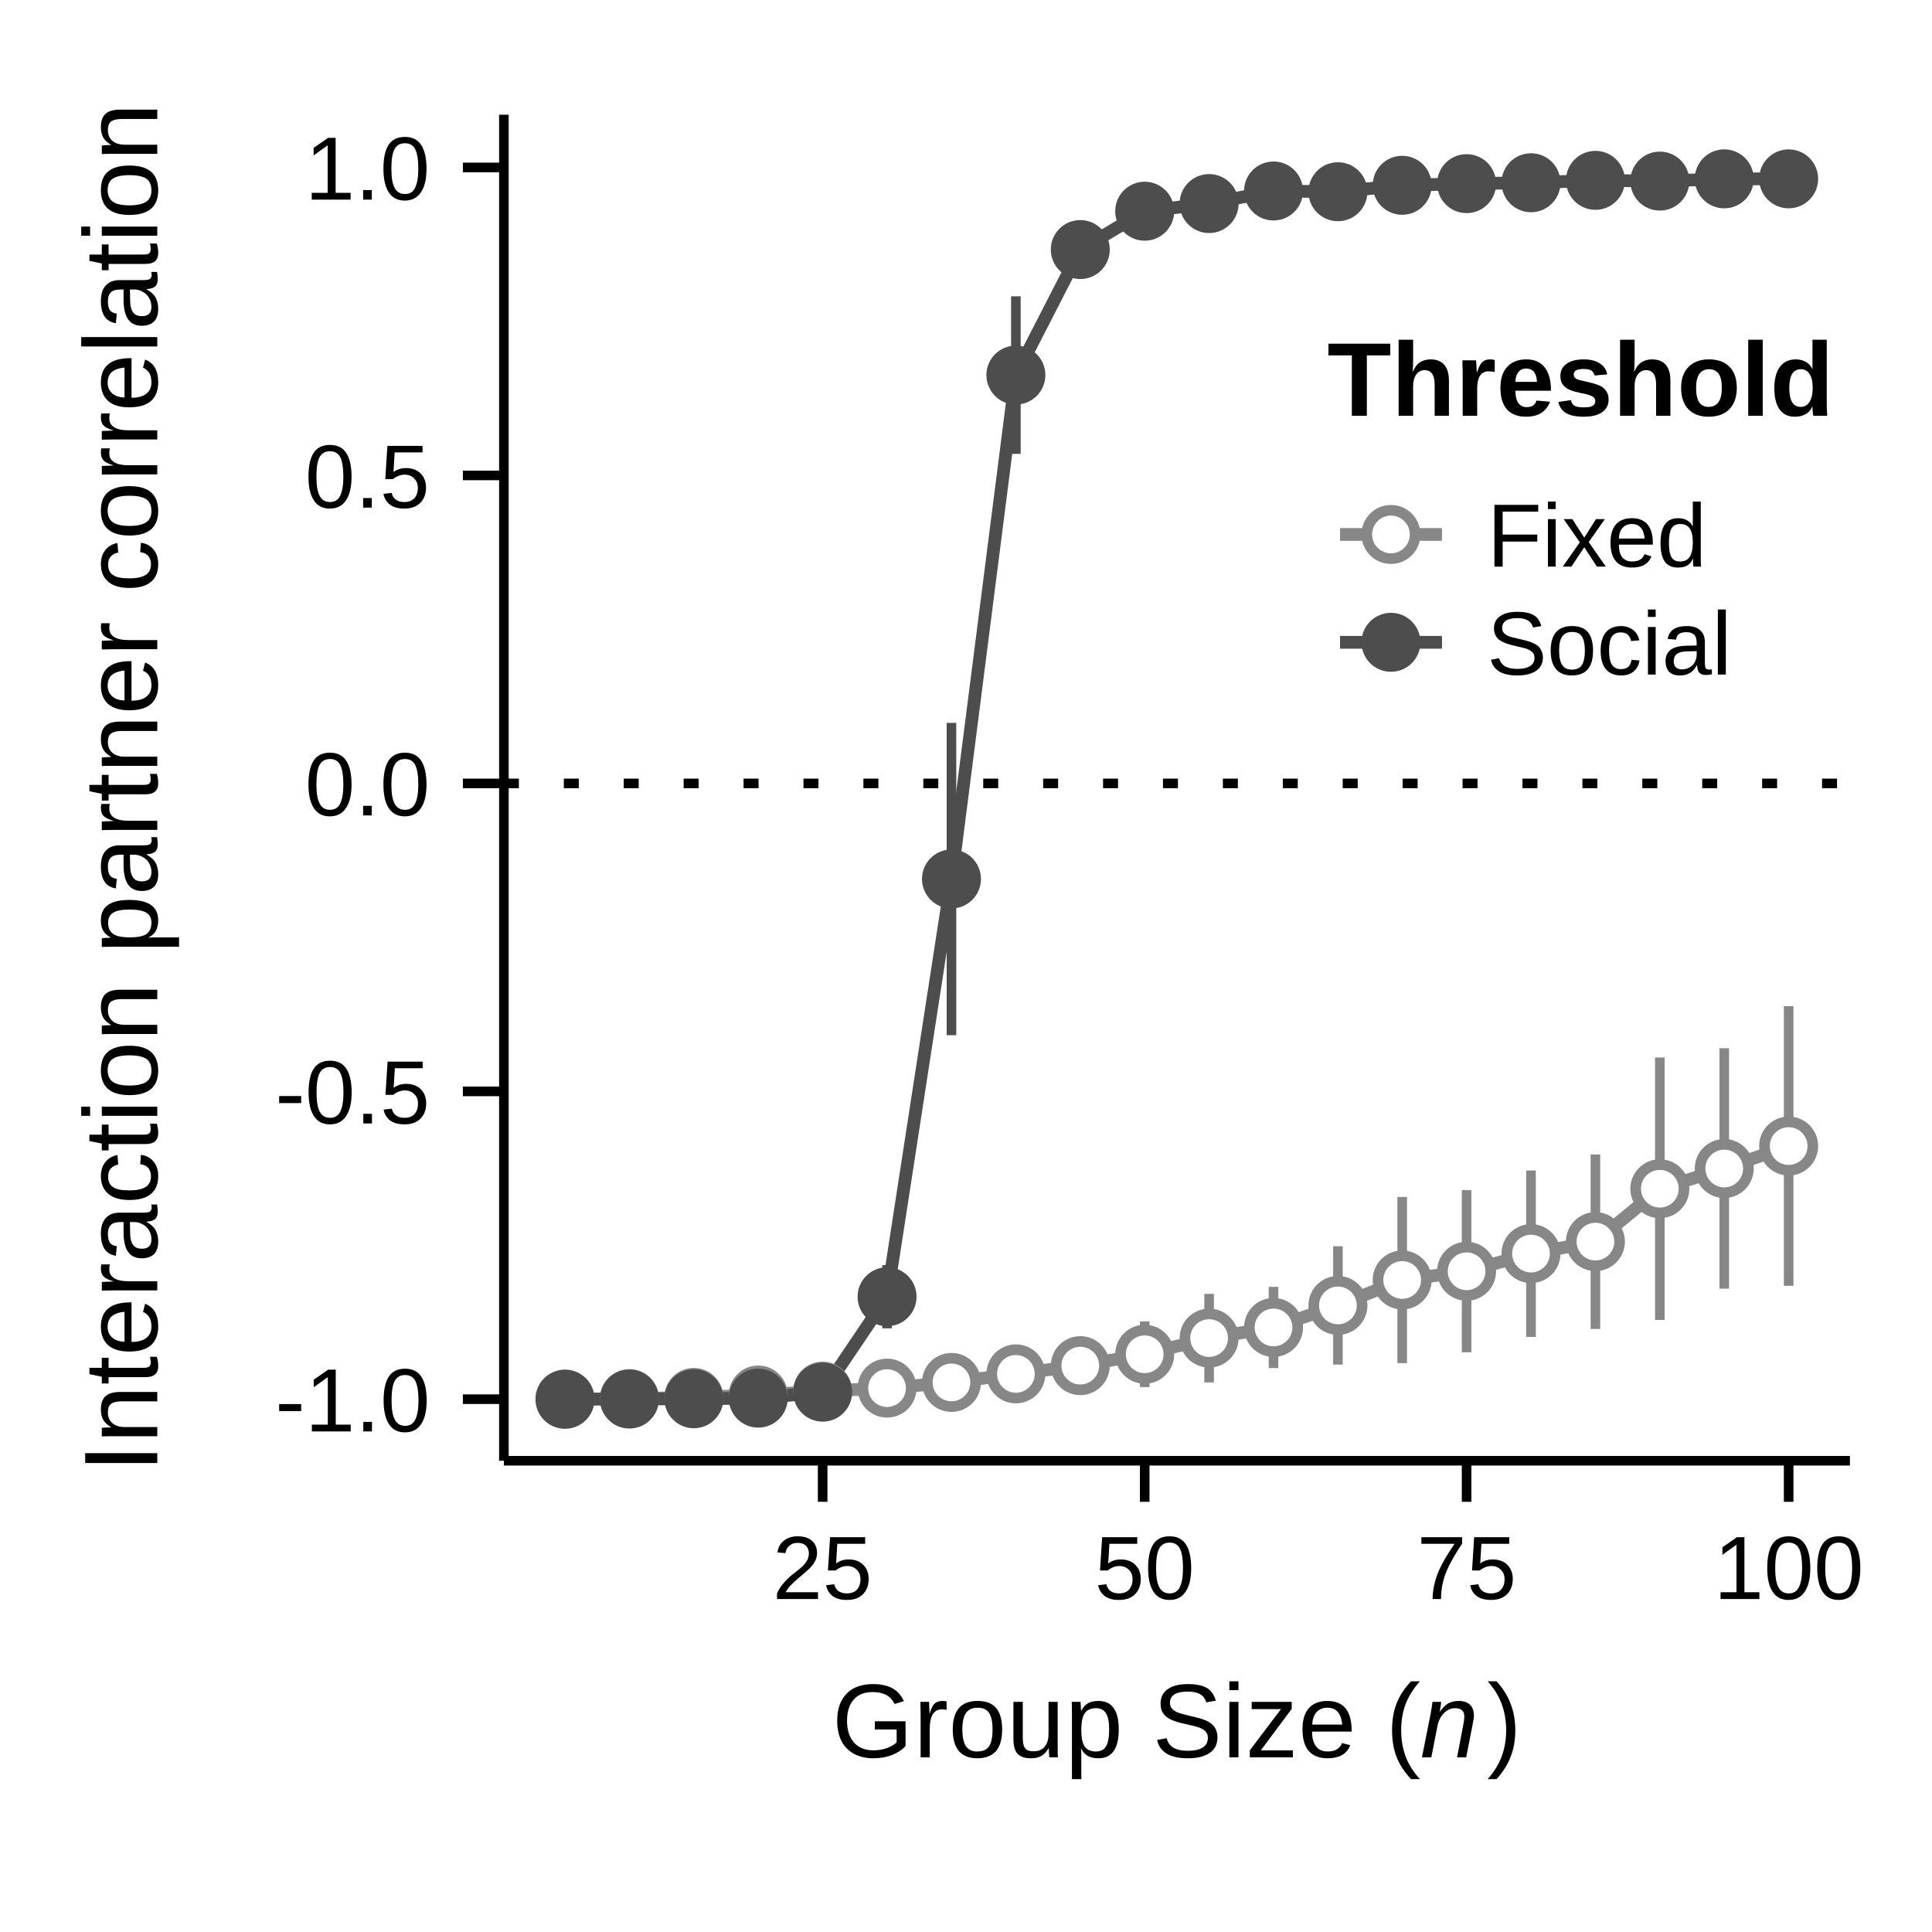
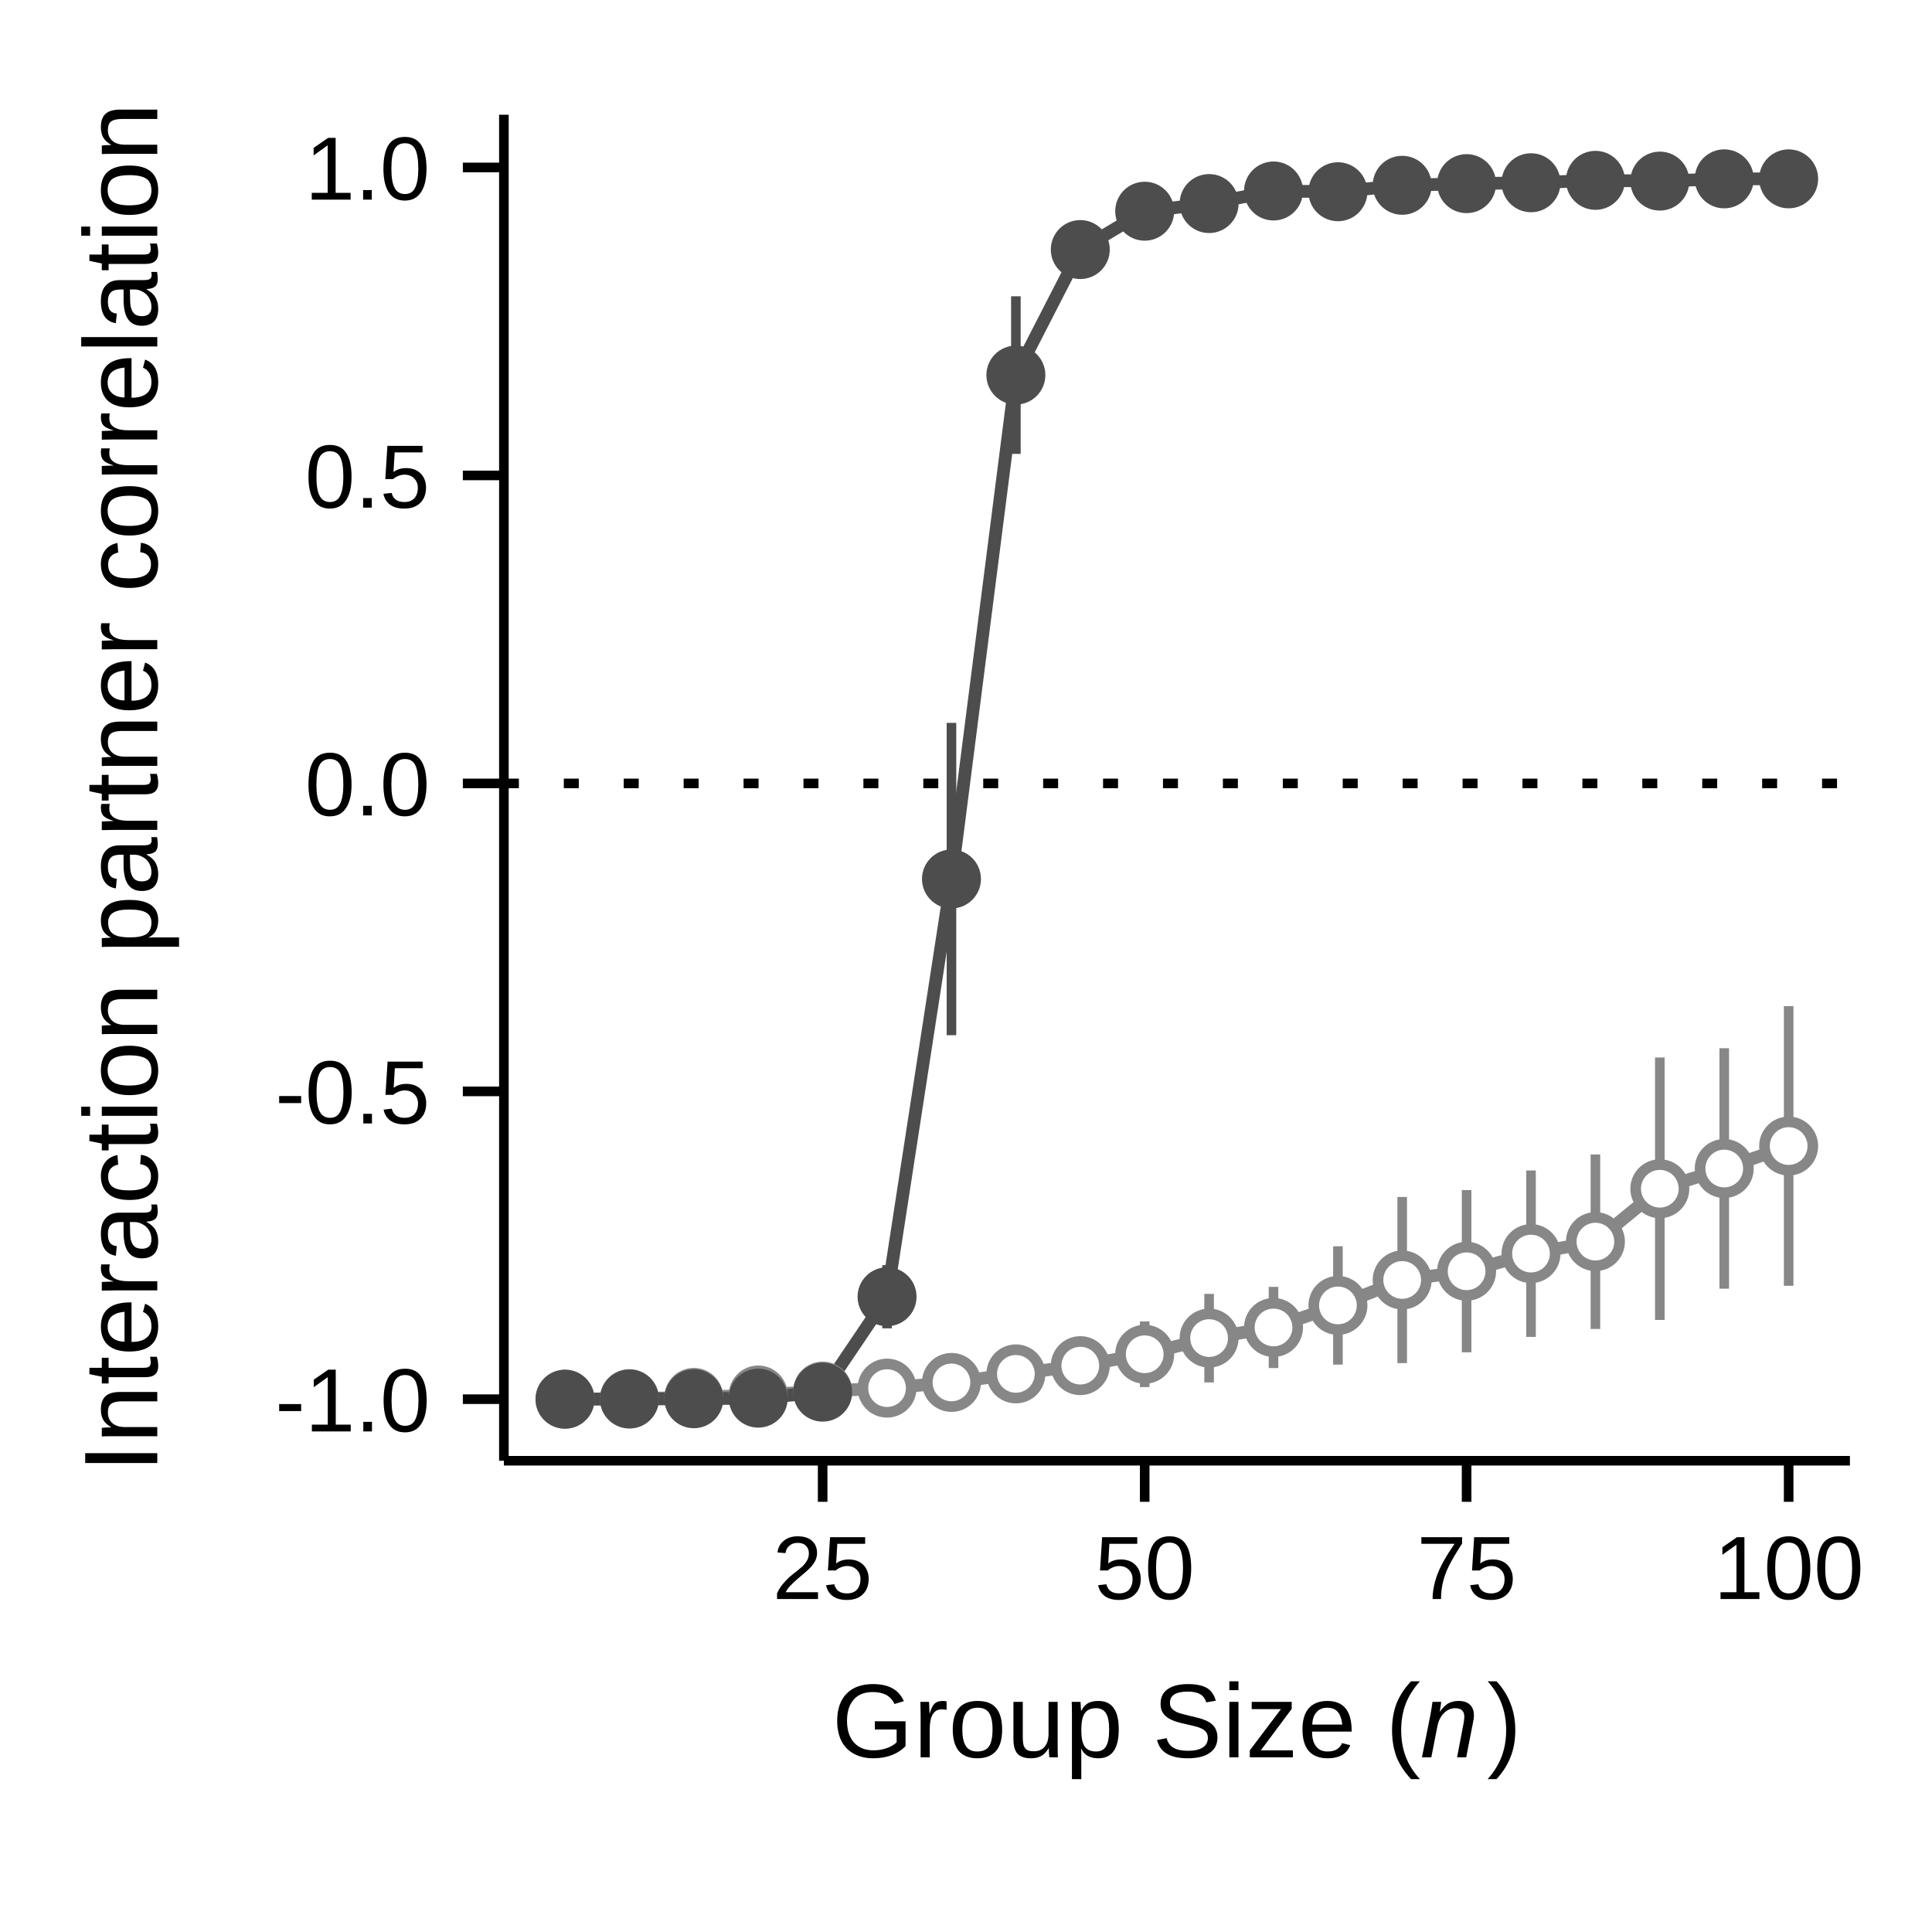
<svg xmlns="http://www.w3.org/2000/svg" viewBox="0 0 128.98 128.98">
  <defs>
    <style type="text/css">
    line, polyline, path, rect, circle {
      fill: none;
      stroke: #000000;
      stroke-linecap: round;
      stroke-linejoin: round;
      stroke-miterlimit: 10.00;
    }
  </style>
  </defs>
  <rect width="100%" height="100%" style="stroke: none; fill: #FFFFFF;" />
  <defs>
    <clipPath id="cpMHwxMjguOTc2fDEyNi43OTl8Mi4xNzcyNQ==">
      <rect x="0.00" y="2.18" width="128.98" height="124.62" />
    </clipPath>
  </defs>
  <rect x="0.00" y="2.18" width="128.98" height="124.62" style="stroke-width: 1.07; stroke: #FFFFFF; fill: #FFFFFF;" clip-path="url(#cpMHwxMjguOTc2fDEyNi43OTl8Mi4xNzcyNQ==)" />
  <defs>
    <clipPath id="cpMHwxMjguOTc2fDEyOC45NzZ8MA==">
      <rect x="0.00" y="0.00" width="128.98" height="128.98" />
    </clipPath>
  </defs>
  <defs>
    <clipPath id="cpMzMuNjM1NXwxMjMuNDk3fDk3LjUxODF8Ny42NTY3">
      <rect x="33.64" y="7.66" width="89.86" height="89.86" />
    </clipPath>
  </defs>
  <rect x="33.64" y="7.66" width="89.86" height="89.86" style="stroke-width: 1.07; stroke: none; fill: #FFFFFF;" clip-path="url(#cpMzMuNjM1NXwxMjMuNDk3fDk3LjUxODF8Ny42NTY3)" />
  <line x1="33.64" y1="52.30" x2="123.50" y2="52.30" style="stroke-width: 0.64; stroke-dasharray: 1.00,3.00; stroke-linecap: butt;" clip-path="url(#cpMzMuNjM1NXwxMjMuNDk3fDk3LjUxODF8Ny42NTY3)" />
  <polyline points="37.72,93.40 37.72,93.40 " style="stroke-width: 0.64; stroke: #878787; stroke-linecap: butt;" clip-path="url(#cpMzMuNjM1NXwxMjMuNDk3fDk3LjUxODF8Ny42NTY3)" />
  <polyline points="37.72,93.40 37.72,93.41 " style="stroke-width: 0.64; stroke: #878787; stroke-linecap: butt;" clip-path="url(#cpMzMuNjM1NXwxMjMuNDk3fDk3LjUxODF8Ny42NTY3)" />
  <polyline points="37.72,93.41 37.72,93.41 " style="stroke-width: 0.64; stroke: #878787; stroke-linecap: butt;" clip-path="url(#cpMzMuNjM1NXwxMjMuNDk3fDk3LjUxODF8Ny42NTY3)" />
  <polyline points="42.02,93.31 42.02,93.31 " style="stroke-width: 0.64; stroke: #878787; stroke-linecap: butt;" clip-path="url(#cpMzMuNjM1NXwxMjMuNDk3fDk3LjUxODF8Ny42NTY3)" />
  <polyline points="42.02,93.31 42.02,93.43 " style="stroke-width: 0.64; stroke: #878787; stroke-linecap: butt;" clip-path="url(#cpMzMuNjM1NXwxMjMuNDk3fDk3LjUxODF8Ny42NTY3)" />
  <polyline points="42.02,93.43 42.02,93.43 " style="stroke-width: 0.64; stroke: #878787; stroke-linecap: butt;" clip-path="url(#cpMzMuNjM1NXwxMjMuNDk3fDk3LjUxODF8Ny42NTY3)" />
  <polyline points="46.32,93.17 46.32,93.17 " style="stroke-width: 0.64; stroke: #878787; stroke-linecap: butt;" clip-path="url(#cpMzMuNjM1NXwxMjMuNDk3fDk3LjUxODF8Ny42NTY3)" />
  <polyline points="46.32,93.17 46.32,93.41 " style="stroke-width: 0.64; stroke: #878787; stroke-linecap: butt;" clip-path="url(#cpMzMuNjM1NXwxMjMuNDk3fDk3LjUxODF8Ny42NTY3)" />
  <polyline points="46.32,93.41 46.32,93.41 " style="stroke-width: 0.64; stroke: #878787; stroke-linecap: butt;" clip-path="url(#cpMzMuNjM1NXwxMjMuNDk3fDk3LjUxODF8Ny42NTY3)" />
  <polyline points="50.62,92.92 50.62,92.92 " style="stroke-width: 0.64; stroke: #878787; stroke-linecap: butt;" clip-path="url(#cpMzMuNjM1NXwxMjMuNDk3fDk3LjUxODF8Ny42NTY3)" />
  <polyline points="50.62,92.92 50.62,93.34 " style="stroke-width: 0.64; stroke: #878787; stroke-linecap: butt;" clip-path="url(#cpMzMuNjM1NXwxMjMuNDk3fDk3LjUxODF8Ny42NTY3)" />
  <polyline points="50.62,93.34 50.62,93.34 " style="stroke-width: 0.64; stroke: #878787; stroke-linecap: butt;" clip-path="url(#cpMzMuNjM1NXwxMjMuNDk3fDk3LjUxODF8Ny42NTY3)" />
  <polyline points="54.92,92.46 54.92,92.46 " style="stroke-width: 0.64; stroke: #878787; stroke-linecap: butt;" clip-path="url(#cpMzMuNjM1NXwxMjMuNDk3fDk3LjUxODF8Ny42NTY3)" />
  <polyline points="54.92,92.46 54.92,93.27 " style="stroke-width: 0.64; stroke: #878787; stroke-linecap: butt;" clip-path="url(#cpMzMuNjM1NXwxMjMuNDk3fDk3LjUxODF8Ny42NTY3)" />
  <polyline points="54.92,93.27 54.92,93.27 " style="stroke-width: 0.64; stroke: #878787; stroke-linecap: butt;" clip-path="url(#cpMzMuNjM1NXwxMjMuNDk3fDk3LjUxODF8Ny42NTY3)" />
  <polyline points="59.22,92.12 59.22,92.12 " style="stroke-width: 0.64; stroke: #878787; stroke-linecap: butt;" clip-path="url(#cpMzMuNjM1NXwxMjMuNDk3fDk3LjUxODF8Ny42NTY3)" />
  <polyline points="59.22,92.12 59.22,93.21 " style="stroke-width: 0.64; stroke: #878787; stroke-linecap: butt;" clip-path="url(#cpMzMuNjM1NXwxMjMuNDk3fDk3LjUxODF8Ny42NTY3)" />
  <polyline points="59.22,93.21 59.22,93.21 " style="stroke-width: 0.64; stroke: #878787; stroke-linecap: butt;" clip-path="url(#cpMzMuNjM1NXwxMjMuNDk3fDk3LjUxODF8Ny42NTY3)" />
  <polyline points="63.52,91.52 63.52,91.52 " style="stroke-width: 0.64; stroke: #878787; stroke-linecap: butt;" clip-path="url(#cpMzMuNjM1NXwxMjMuNDk3fDk3LjUxODF8Ny42NTY3)" />
  <polyline points="63.52,91.52 63.52,93.06 " style="stroke-width: 0.64; stroke: #878787; stroke-linecap: butt;" clip-path="url(#cpMzMuNjM1NXwxMjMuNDk3fDk3LjUxODF8Ny42NTY3)" />
  <polyline points="63.52,93.06 63.52,93.06 " style="stroke-width: 0.64; stroke: #878787; stroke-linecap: butt;" clip-path="url(#cpMzMuNjM1NXwxMjMuNDk3fDk3LjUxODF8Ny42NTY3)" />
  <polyline points="67.82,90.51 67.82,90.51 " style="stroke-width: 0.64; stroke: #878787; stroke-linecap: butt;" clip-path="url(#cpMzMuNjM1NXwxMjMuNDk3fDk3LjUxODF8Ny42NTY3)" />
  <polyline points="67.82,90.51 67.82,92.92 " style="stroke-width: 0.64; stroke: #878787; stroke-linecap: butt;" clip-path="url(#cpMzMuNjM1NXwxMjMuNDk3fDk3LjUxODF8Ny42NTY3)" />
  <polyline points="67.82,92.92 67.82,92.92 " style="stroke-width: 0.64; stroke: #878787; stroke-linecap: butt;" clip-path="url(#cpMzMuNjM1NXwxMjMuNDk3fDk3LjUxODF8Ny42NTY3)" />
  <polyline points="72.12,89.83 72.12,89.83 " style="stroke-width: 0.64; stroke: #878787; stroke-linecap: butt;" clip-path="url(#cpMzMuNjM1NXwxMjMuNDk3fDk3LjUxODF8Ny42NTY3)" />
  <polyline points="72.12,89.83 72.12,92.52 " style="stroke-width: 0.64; stroke: #878787; stroke-linecap: butt;" clip-path="url(#cpMzMuNjM1NXwxMjMuNDk3fDk3LjUxODF8Ny42NTY3)" />
  <polyline points="72.12,92.52 72.12,92.52 " style="stroke-width: 0.64; stroke: #878787; stroke-linecap: butt;" clip-path="url(#cpMzMuNjM1NXwxMjMuNDk3fDk3LjUxODF8Ny42NTY3)" />
  <polyline points="76.42,88.22 76.42,88.22 " style="stroke-width: 0.64; stroke: #878787; stroke-linecap: butt;" clip-path="url(#cpMzMuNjM1NXwxMjMuNDk3fDk3LjUxODF8Ny42NTY3)" />
  <polyline points="76.42,88.22 76.42,92.60 " style="stroke-width: 0.64; stroke: #878787; stroke-linecap: butt;" clip-path="url(#cpMzMuNjM1NXwxMjMuNDk3fDk3LjUxODF8Ny42NTY3)" />
  <polyline points="76.42,92.60 76.42,92.60 " style="stroke-width: 0.64; stroke: #878787; stroke-linecap: butt;" clip-path="url(#cpMzMuNjM1NXwxMjMuNDk3fDk3LjUxODF8Ny42NTY3)" />
  <polyline points="80.72,86.38 80.72,86.38 " style="stroke-width: 0.64; stroke: #878787; stroke-linecap: butt;" clip-path="url(#cpMzMuNjM1NXwxMjMuNDk3fDk3LjUxODF8Ny42NTY3)" />
  <polyline points="80.72,86.38 80.72,92.29 " style="stroke-width: 0.64; stroke: #878787; stroke-linecap: butt;" clip-path="url(#cpMzMuNjM1NXwxMjMuNDk3fDk3LjUxODF8Ny42NTY3)" />
  <polyline points="80.72,92.29 80.72,92.29 " style="stroke-width: 0.64; stroke: #878787; stroke-linecap: butt;" clip-path="url(#cpMzMuNjM1NXwxMjMuNDk3fDk3LjUxODF8Ny42NTY3)" />
  <polyline points="85.02,85.91 85.02,85.91 " style="stroke-width: 0.64; stroke: #878787; stroke-linecap: butt;" clip-path="url(#cpMzMuNjM1NXwxMjMuNDk3fDk3LjUxODF8Ny42NTY3)" />
  <polyline points="85.02,85.91 85.02,91.33 " style="stroke-width: 0.64; stroke: #878787; stroke-linecap: butt;" clip-path="url(#cpMzMuNjM1NXwxMjMuNDk3fDk3LjUxODF8Ny42NTY3)" />
  <polyline points="85.02,91.33 85.02,91.33 " style="stroke-width: 0.64; stroke: #878787; stroke-linecap: butt;" clip-path="url(#cpMzMuNjM1NXwxMjMuNDk3fDk3LjUxODF8Ny42NTY3)" />
  <polyline points="89.32,83.20 89.32,83.20 " style="stroke-width: 0.64; stroke: #878787; stroke-linecap: butt;" clip-path="url(#cpMzMuNjM1NXwxMjMuNDk3fDk3LjUxODF8Ny42NTY3)" />
  <polyline points="89.32,83.20 89.32,91.10 " style="stroke-width: 0.64; stroke: #878787; stroke-linecap: butt;" clip-path="url(#cpMzMuNjM1NXwxMjMuNDk3fDk3LjUxODF8Ny42NTY3)" />
  <polyline points="89.32,91.10 89.32,91.10 " style="stroke-width: 0.64; stroke: #878787; stroke-linecap: butt;" clip-path="url(#cpMzMuNjM1NXwxMjMuNDk3fDk3LjUxODF8Ny42NTY3)" />
  <polyline points="93.61,79.91 93.61,79.91 " style="stroke-width: 0.64; stroke: #878787; stroke-linecap: butt;" clip-path="url(#cpMzMuNjM1NXwxMjMuNDk3fDk3LjUxODF8Ny42NTY3)" />
  <polyline points="93.61,79.91 93.61,91.00 " style="stroke-width: 0.64; stroke: #878787; stroke-linecap: butt;" clip-path="url(#cpMzMuNjM1NXwxMjMuNDk3fDk3LjUxODF8Ny42NTY3)" />
  <polyline points="93.61,91.00 93.61,91.00 " style="stroke-width: 0.64; stroke: #878787; stroke-linecap: butt;" clip-path="url(#cpMzMuNjM1NXwxMjMuNDk3fDk3LjUxODF8Ny42NTY3)" />
  <polyline points="97.91,79.45 97.91,79.45 " style="stroke-width: 0.64; stroke: #878787; stroke-linecap: butt;" clip-path="url(#cpMzMuNjM1NXwxMjMuNDk3fDk3LjUxODF8Ny42NTY3)" />
  <polyline points="97.91,79.45 97.91,90.28 " style="stroke-width: 0.64; stroke: #878787; stroke-linecap: butt;" clip-path="url(#cpMzMuNjM1NXwxMjMuNDk3fDk3LjUxODF8Ny42NTY3)" />
  <polyline points="97.91,90.28 97.91,90.28 " style="stroke-width: 0.64; stroke: #878787; stroke-linecap: butt;" clip-path="url(#cpMzMuNjM1NXwxMjMuNDk3fDk3LjUxODF8Ny42NTY3)" />
  <polyline points="102.21,78.14 102.21,78.14 " style="stroke-width: 0.64; stroke: #878787; stroke-linecap: butt;" clip-path="url(#cpMzMuNjM1NXwxMjMuNDk3fDk3LjUxODF8Ny42NTY3)" />
  <polyline points="102.21,78.14 102.21,89.25 " style="stroke-width: 0.64; stroke: #878787; stroke-linecap: butt;" clip-path="url(#cpMzMuNjM1NXwxMjMuNDk3fDk3LjUxODF8Ny42NTY3)" />
  <polyline points="102.21,89.25 102.21,89.25 " style="stroke-width: 0.64; stroke: #878787; stroke-linecap: butt;" clip-path="url(#cpMzMuNjM1NXwxMjMuNDk3fDk3LjUxODF8Ny42NTY3)" />
  <polyline points="106.51,77.07 106.51,77.07 " style="stroke-width: 0.64; stroke: #878787; stroke-linecap: butt;" clip-path="url(#cpMzMuNjM1NXwxMjMuNDk3fDk3LjUxODF8Ny42NTY3)" />
  <polyline points="106.51,77.07 106.51,88.72 " style="stroke-width: 0.64; stroke: #878787; stroke-linecap: butt;" clip-path="url(#cpMzMuNjM1NXwxMjMuNDk3fDk3LjUxODF8Ny42NTY3)" />
  <polyline points="106.51,88.72 106.51,88.72 " style="stroke-width: 0.64; stroke: #878787; stroke-linecap: butt;" clip-path="url(#cpMzMuNjM1NXwxMjMuNDk3fDk3LjUxODF8Ny42NTY3)" />
  <polyline points="110.81,70.60 110.81,70.60 " style="stroke-width: 0.64; stroke: #878787; stroke-linecap: butt;" clip-path="url(#cpMzMuNjM1NXwxMjMuNDk3fDk3LjUxODF8Ny42NTY3)" />
  <polyline points="110.81,70.60 110.81,88.12 " style="stroke-width: 0.64; stroke: #878787; stroke-linecap: butt;" clip-path="url(#cpMzMuNjM1NXwxMjMuNDk3fDk3LjUxODF8Ny42NTY3)" />
  <polyline points="110.81,88.12 110.81,88.12 " style="stroke-width: 0.64; stroke: #878787; stroke-linecap: butt;" clip-path="url(#cpMzMuNjM1NXwxMjMuNDk3fDk3LjUxODF8Ny42NTY3)" />
  <polyline points="115.11,69.98 115.11,69.98 " style="stroke-width: 0.64; stroke: #878787; stroke-linecap: butt;" clip-path="url(#cpMzMuNjM1NXwxMjMuNDk3fDk3LjUxODF8Ny42NTY3)" />
  <polyline points="115.11,69.98 115.11,86.03 " style="stroke-width: 0.64; stroke: #878787; stroke-linecap: butt;" clip-path="url(#cpMzMuNjM1NXwxMjMuNDk3fDk3LjUxODF8Ny42NTY3)" />
  <polyline points="115.11,86.03 115.11,86.03 " style="stroke-width: 0.64; stroke: #878787; stroke-linecap: butt;" clip-path="url(#cpMzMuNjM1NXwxMjMuNDk3fDk3LjUxODF8Ny42NTY3)" />
  <polyline points="119.41,67.17 119.41,67.17 " style="stroke-width: 0.64; stroke: #878787; stroke-linecap: butt;" clip-path="url(#cpMzMuNjM1NXwxMjMuNDk3fDk3LjUxODF8Ny42NTY3)" />
  <polyline points="119.41,67.17 119.41,85.84 " style="stroke-width: 0.64; stroke: #878787; stroke-linecap: butt;" clip-path="url(#cpMzMuNjM1NXwxMjMuNDk3fDk3LjUxODF8Ny42NTY3)" />
  <polyline points="119.41,85.84 119.41,85.84 " style="stroke-width: 0.64; stroke: #878787; stroke-linecap: butt;" clip-path="url(#cpMzMuNjM1NXwxMjMuNDk3fDk3LjUxODF8Ny42NTY3)" />
  <polyline points="37.72,93.41 37.72,93.41 " style="stroke-width: 0.64; stroke: #4D4D4D; stroke-linecap: butt;" clip-path="url(#cpMzMuNjM1NXwxMjMuNDk3fDk3LjUxODF8Ny42NTY3)" />
  <polyline points="37.72,93.41 37.72,93.41 " style="stroke-width: 0.64; stroke: #4D4D4D; stroke-linecap: butt;" clip-path="url(#cpMzMuNjM1NXwxMjMuNDk3fDk3LjUxODF8Ny42NTY3)" />
  <polyline points="37.72,93.41 37.72,93.41 " style="stroke-width: 0.64; stroke: #4D4D4D; stroke-linecap: butt;" clip-path="url(#cpMzMuNjM1NXwxMjMuNDk3fDk3LjUxODF8Ny42NTY3)" />
  <polyline points="42.02,93.40 42.02,93.40 " style="stroke-width: 0.64; stroke: #4D4D4D; stroke-linecap: butt;" clip-path="url(#cpMzMuNjM1NXwxMjMuNDk3fDk3LjUxODF8Ny42NTY3)" />
  <polyline points="42.02,93.40 42.02,93.41 " style="stroke-width: 0.64; stroke: #4D4D4D; stroke-linecap: butt;" clip-path="url(#cpMzMuNjM1NXwxMjMuNDk3fDk3LjUxODF8Ny42NTY3)" />
  <polyline points="42.02,93.41 42.02,93.41 " style="stroke-width: 0.64; stroke: #4D4D4D; stroke-linecap: butt;" clip-path="url(#cpMzMuNjM1NXwxMjMuNDk3fDk3LjUxODF8Ny42NTY3)" />
  <polyline points="46.32,93.37 46.32,93.37 " style="stroke-width: 0.64; stroke: #4D4D4D; stroke-linecap: butt;" clip-path="url(#cpMzMuNjM1NXwxMjMuNDk3fDk3LjUxODF8Ny42NTY3)" />
  <polyline points="46.32,93.37 46.32,93.39 " style="stroke-width: 0.64; stroke: #4D4D4D; stroke-linecap: butt;" clip-path="url(#cpMzMuNjM1NXwxMjMuNDk3fDk3LjUxODF8Ny42NTY3)" />
  <polyline points="46.32,93.39 46.32,93.39 " style="stroke-width: 0.64; stroke: #4D4D4D; stroke-linecap: butt;" clip-path="url(#cpMzMuNjM1NXwxMjMuNDk3fDk3LjUxODF8Ny42NTY3)" />
  <polyline points="50.62,93.31 50.62,93.31 " style="stroke-width: 0.64; stroke: #4D4D4D; stroke-linecap: butt;" clip-path="url(#cpMzMuNjM1NXwxMjMuNDk3fDk3LjUxODF8Ny42NTY3)" />
  <polyline points="50.62,93.31 50.62,93.36 " style="stroke-width: 0.64; stroke: #4D4D4D; stroke-linecap: butt;" clip-path="url(#cpMzMuNjM1NXwxMjMuNDk3fDk3LjUxODF8Ny42NTY3)" />
  <polyline points="50.62,93.36 50.62,93.36 " style="stroke-width: 0.64; stroke: #4D4D4D; stroke-linecap: butt;" clip-path="url(#cpMzMuNjM1NXwxMjMuNDk3fDk3LjUxODF8Ny42NTY3)" />
  <polyline points="54.92,92.66 54.92,92.66 " style="stroke-width: 0.64; stroke: #4D4D4D; stroke-linecap: butt;" clip-path="url(#cpMzMuNjM1NXwxMjMuNDk3fDk3LjUxODF8Ny42NTY3)" />
  <polyline points="54.92,92.66 54.92,93.21 " style="stroke-width: 0.64; stroke: #4D4D4D; stroke-linecap: butt;" clip-path="url(#cpMzMuNjM1NXwxMjMuNDk3fDk3LjUxODF8Ny42NTY3)" />
  <polyline points="54.92,93.21 54.92,93.21 " style="stroke-width: 0.64; stroke: #4D4D4D; stroke-linecap: butt;" clip-path="url(#cpMzMuNjM1NXwxMjMuNDk3fDk3LjUxODF8Ny42NTY3)" />
  <polyline points="59.22,84.46 59.22,84.46 " style="stroke-width: 0.64; stroke: #4D4D4D; stroke-linecap: butt;" clip-path="url(#cpMzMuNjM1NXwxMjMuNDk3fDk3LjUxODF8Ny42NTY3)" />
  <polyline points="59.22,84.46 59.22,88.68 " style="stroke-width: 0.64; stroke: #4D4D4D; stroke-linecap: butt;" clip-path="url(#cpMzMuNjM1NXwxMjMuNDk3fDk3LjUxODF8Ny42NTY3)" />
  <polyline points="59.22,88.68 59.22,88.68 " style="stroke-width: 0.64; stroke: #4D4D4D; stroke-linecap: butt;" clip-path="url(#cpMzMuNjM1NXwxMjMuNDk3fDk3LjUxODF8Ny42NTY3)" />
  <polyline points="63.52,48.26 63.52,48.26 " style="stroke-width: 0.64; stroke: #4D4D4D; stroke-linecap: butt;" clip-path="url(#cpMzMuNjM1NXwxMjMuNDk3fDk3LjUxODF8Ny42NTY3)" />
  <polyline points="63.52,48.26 63.52,69.11 " style="stroke-width: 0.64; stroke: #4D4D4D; stroke-linecap: butt;" clip-path="url(#cpMzMuNjM1NXwxMjMuNDk3fDk3LjUxODF8Ny42NTY3)" />
  <polyline points="63.52,69.11 63.52,69.11 " style="stroke-width: 0.64; stroke: #4D4D4D; stroke-linecap: butt;" clip-path="url(#cpMzMuNjM1NXwxMjMuNDk3fDk3LjUxODF8Ny42NTY3)" />
  <polyline points="67.82,19.78 67.82,19.78 " style="stroke-width: 0.64; stroke: #4D4D4D; stroke-linecap: butt;" clip-path="url(#cpMzMuNjM1NXwxMjMuNDk3fDk3LjUxODF8Ny42NTY3)" />
  <polyline points="67.82,19.78 67.82,30.30 " style="stroke-width: 0.64; stroke: #4D4D4D; stroke-linecap: butt;" clip-path="url(#cpMzMuNjM1NXwxMjMuNDk3fDk3LjUxODF8Ny42NTY3)" />
  <polyline points="67.82,30.30 67.82,30.30 " style="stroke-width: 0.64; stroke: #4D4D4D; stroke-linecap: butt;" clip-path="url(#cpMzMuNjM1NXwxMjMuNDk3fDk3LjUxODF8Ny42NTY3)" />
  <polyline points="72.12,14.78 72.12,14.78 " style="stroke-width: 0.64; stroke: #4D4D4D; stroke-linecap: butt;" clip-path="url(#cpMzMuNjM1NXwxMjMuNDk3fDk3LjUxODF8Ny42NTY3)" />
  <polyline points="72.12,14.78 72.12,18.54 " style="stroke-width: 0.64; stroke: #4D4D4D; stroke-linecap: butt;" clip-path="url(#cpMzMuNjM1NXwxMjMuNDk3fDk3LjUxODF8Ny42NTY3)" />
  <polyline points="72.12,18.54 72.12,18.54 " style="stroke-width: 0.64; stroke: #4D4D4D; stroke-linecap: butt;" clip-path="url(#cpMzMuNjM1NXwxMjMuNDk3fDk3LjUxODF8Ny42NTY3)" />
  <polyline points="76.42,13.09 76.42,13.09 " style="stroke-width: 0.64; stroke: #4D4D4D; stroke-linecap: butt;" clip-path="url(#cpMzMuNjM1NXwxMjMuNDk3fDk3LjUxODF8Ny42NTY3)" />
  <polyline points="76.42,13.09 76.42,15.11 " style="stroke-width: 0.64; stroke: #4D4D4D; stroke-linecap: butt;" clip-path="url(#cpMzMuNjM1NXwxMjMuNDk3fDk3LjUxODF8Ny42NTY3)" />
  <polyline points="76.42,15.11 76.42,15.11 " style="stroke-width: 0.64; stroke: #4D4D4D; stroke-linecap: butt;" clip-path="url(#cpMzMuNjM1NXwxMjMuNDk3fDk3LjUxODF8Ny42NTY3)" />
  <polyline points="80.72,12.90 80.72,12.90 " style="stroke-width: 0.64; stroke: #4D4D4D; stroke-linecap: butt;" clip-path="url(#cpMzMuNjM1NXwxMjMuNDk3fDk3LjUxODF8Ny42NTY3)" />
  <polyline points="80.72,12.90 80.72,14.28 " style="stroke-width: 0.64; stroke: #4D4D4D; stroke-linecap: butt;" clip-path="url(#cpMzMuNjM1NXwxMjMuNDk3fDk3LjUxODF8Ny42NTY3)" />
  <polyline points="80.72,14.28 80.72,14.28 " style="stroke-width: 0.64; stroke: #4D4D4D; stroke-linecap: butt;" clip-path="url(#cpMzMuNjM1NXwxMjMuNDk3fDk3LjUxODF8Ny42NTY3)" />
  <polyline points="85.02,12.24 85.02,12.24 " style="stroke-width: 0.64; stroke: #4D4D4D; stroke-linecap: butt;" clip-path="url(#cpMzMuNjM1NXwxMjMuNDk3fDk3LjUxODF8Ny42NTY3)" />
  <polyline points="85.02,12.24 85.02,13.27 " style="stroke-width: 0.64; stroke: #4D4D4D; stroke-linecap: butt;" clip-path="url(#cpMzMuNjM1NXwxMjMuNDk3fDk3LjUxODF8Ny42NTY3)" />
  <polyline points="85.02,13.27 85.02,13.27 " style="stroke-width: 0.64; stroke: #4D4D4D; stroke-linecap: butt;" clip-path="url(#cpMzMuNjM1NXwxMjMuNDk3fDk3LjUxODF8Ny42NTY3)" />
  <polyline points="89.32,12.37 89.32,12.37 " style="stroke-width: 0.64; stroke: #4D4D4D; stroke-linecap: butt;" clip-path="url(#cpMzMuNjM1NXwxMjMuNDk3fDk3LjUxODF8Ny42NTY3)" />
  <polyline points="89.32,12.37 89.32,13.23 " style="stroke-width: 0.64; stroke: #4D4D4D; stroke-linecap: butt;" clip-path="url(#cpMzMuNjM1NXwxMjMuNDk3fDk3LjUxODF8Ny42NTY3)" />
  <polyline points="89.32,13.23 89.32,13.23 " style="stroke-width: 0.64; stroke: #4D4D4D; stroke-linecap: butt;" clip-path="url(#cpMzMuNjM1NXwxMjMuNDk3fDk3LjUxODF8Ny42NTY3)" />
  <polyline points="93.61,12.05 93.61,12.05 " style="stroke-width: 0.64; stroke: #4D4D4D; stroke-linecap: butt;" clip-path="url(#cpMzMuNjM1NXwxMjMuNDk3fDk3LjUxODF8Ny42NTY3)" />
  <polyline points="93.61,12.05 93.61,12.69 " style="stroke-width: 0.64; stroke: #4D4D4D; stroke-linecap: butt;" clip-path="url(#cpMzMuNjM1NXwxMjMuNDk3fDk3LjUxODF8Ny42NTY3)" />
  <polyline points="93.61,12.69 93.61,12.69 " style="stroke-width: 0.64; stroke: #4D4D4D; stroke-linecap: butt;" clip-path="url(#cpMzMuNjM1NXwxMjMuNDk3fDk3LjUxODF8Ny42NTY3)" />
  <polyline points="97.91,11.96 97.91,11.96 " style="stroke-width: 0.64; stroke: #4D4D4D; stroke-linecap: butt;" clip-path="url(#cpMzMuNjM1NXwxMjMuNDk3fDk3LjUxODF8Ny42NTY3)" />
  <polyline points="97.91,11.96 97.91,12.56 " style="stroke-width: 0.64; stroke: #4D4D4D; stroke-linecap: butt;" clip-path="url(#cpMzMuNjM1NXwxMjMuNDk3fDk3LjUxODF8Ny42NTY3)" />
  <polyline points="97.91,12.56 97.91,12.56 " style="stroke-width: 0.64; stroke: #4D4D4D; stroke-linecap: butt;" clip-path="url(#cpMzMuNjM1NXwxMjMuNDk3fDk3LjUxODF8Ny42NTY3)" />
  <polyline points="102.21,11.96 102.21,11.96 " style="stroke-width: 0.64; stroke: #4D4D4D; stroke-linecap: butt;" clip-path="url(#cpMzMuNjM1NXwxMjMuNDk3fDk3LjUxODF8Ny42NTY3)" />
  <polyline points="102.21,11.96 102.21,12.44 " style="stroke-width: 0.64; stroke: #4D4D4D; stroke-linecap: butt;" clip-path="url(#cpMzMuNjM1NXwxMjMuNDk3fDk3LjUxODF8Ny42NTY3)" />
  <polyline points="102.21,12.44 102.21,12.44 " style="stroke-width: 0.64; stroke: #4D4D4D; stroke-linecap: butt;" clip-path="url(#cpMzMuNjM1NXwxMjMuNDk3fDk3LjUxODF8Ny42NTY3)" />
  <polyline points="106.51,11.80 106.51,11.80 " style="stroke-width: 0.64; stroke: #4D4D4D; stroke-linecap: butt;" clip-path="url(#cpMzMuNjM1NXwxMjMuNDk3fDk3LjUxODF8Ny42NTY3)" />
  <polyline points="106.51,11.80 106.51,12.29 " style="stroke-width: 0.64; stroke: #4D4D4D; stroke-linecap: butt;" clip-path="url(#cpMzMuNjM1NXwxMjMuNDk3fDk3LjUxODF8Ny42NTY3)" />
  <polyline points="106.51,12.29 106.51,12.29 " style="stroke-width: 0.64; stroke: #4D4D4D; stroke-linecap: butt;" clip-path="url(#cpMzMuNjM1NXwxMjMuNDk3fDk3LjUxODF8Ny42NTY3)" />
  <polyline points="110.81,11.87 110.81,11.87 " style="stroke-width: 0.64; stroke: #4D4D4D; stroke-linecap: butt;" clip-path="url(#cpMzMuNjM1NXwxMjMuNDk3fDk3LjUxODF8Ny42NTY3)" />
  <polyline points="110.81,11.87 110.81,12.32 " style="stroke-width: 0.64; stroke: #4D4D4D; stroke-linecap: butt;" clip-path="url(#cpMzMuNjM1NXwxMjMuNDk3fDk3LjUxODF8Ny42NTY3)" />
  <polyline points="110.81,12.32 110.81,12.32 " style="stroke-width: 0.64; stroke: #4D4D4D; stroke-linecap: butt;" clip-path="url(#cpMzMuNjM1NXwxMjMuNDk3fDk3LjUxODF8Ny42NTY3)" />
  <polyline points="115.11,11.74 115.11,11.74 " style="stroke-width: 0.64; stroke: #4D4D4D; stroke-linecap: butt;" clip-path="url(#cpMzMuNjM1NXwxMjMuNDk3fDk3LjUxODF8Ny42NTY3)" />
  <polyline points="115.11,11.74 115.11,12.15 " style="stroke-width: 0.64; stroke: #4D4D4D; stroke-linecap: butt;" clip-path="url(#cpMzMuNjM1NXwxMjMuNDk3fDk3LjUxODF8Ny42NTY3)" />
  <polyline points="115.11,12.15 115.11,12.15 " style="stroke-width: 0.64; stroke: #4D4D4D; stroke-linecap: butt;" clip-path="url(#cpMzMuNjM1NXwxMjMuNDk3fDk3LjUxODF8Ny42NTY3)" />
  <polyline points="119.41,11.75 119.41,11.75 " style="stroke-width: 0.64; stroke: #4D4D4D; stroke-linecap: butt;" clip-path="url(#cpMzMuNjM1NXwxMjMuNDk3fDk3LjUxODF8Ny42NTY3)" />
  <polyline points="119.41,11.75 119.41,12.13 " style="stroke-width: 0.64; stroke: #4D4D4D; stroke-linecap: butt;" clip-path="url(#cpMzMuNjM1NXwxMjMuNDk3fDk3LjUxODF8Ny42NTY3)" />
  <polyline points="119.41,12.13 119.41,12.13 " style="stroke-width: 0.64; stroke: #4D4D4D; stroke-linecap: butt;" clip-path="url(#cpMzMuNjM1NXwxMjMuNDk3fDk3LjUxODF8Ny42NTY3)" />
  <polyline points="37.72,93.41 42.02,93.37 46.32,93.29 50.62,93.13 54.92,92.87 59.22,92.67 63.52,92.29 67.82,91.72 72.12,91.17 76.42,90.41 80.72,89.33 85.02,88.62 89.32,87.15 93.61,85.45 97.91,84.87 102.21,83.69 106.51,82.89 110.81,79.36 115.11,78.01 119.41,76.51 " style="stroke-width: 0.85; stroke: #878787; stroke-linecap: butt;" clip-path="url(#cpMzMuNjM1NXwxMjMuNDk3fDk3LjUxODF8Ny42NTY3)" />
  <polyline points="37.72,93.41 42.02,93.40 46.32,93.38 50.62,93.34 54.92,92.94 59.22,86.57 63.52,58.68 67.82,25.04 72.12,16.66 76.42,14.10 80.72,13.59 85.02,12.75 89.32,12.80 93.61,12.37 97.91,12.26 102.21,12.20 106.51,12.04 110.81,12.09 115.11,11.94 119.41,11.94 " style="stroke-width: 0.85; stroke: #4D4D4D; stroke-linecap: butt;" clip-path="url(#cpMzMuNjM1NXwxMjMuNDk3fDk3LjUxODF8Ny42NTY3)" />
  <circle cx="37.72" cy="93.41" r="1.21pt" style="stroke-width: 0.71; stroke: #878787; fill: #FFFFFF;" clip-path="url(#cpMzMuNjM1NXwxMjMuNDk3fDk3LjUxODF8Ny42NTY3)" />
  <circle cx="42.02" cy="93.37" r="1.21pt" style="stroke-width: 0.71; stroke: #878787; fill: #FFFFFF;" clip-path="url(#cpMzMuNjM1NXwxMjMuNDk3fDk3LjUxODF8Ny42NTY3)" />
  <circle cx="46.32" cy="93.29" r="1.21pt" style="stroke-width: 0.71; stroke: #878787; fill: #FFFFFF;" clip-path="url(#cpMzMuNjM1NXwxMjMuNDk3fDk3LjUxODF8Ny42NTY3)" />
  <circle cx="50.62" cy="93.13" r="1.21pt" style="stroke-width: 0.71; stroke: #878787; fill: #FFFFFF;" clip-path="url(#cpMzMuNjM1NXwxMjMuNDk3fDk3LjUxODF8Ny42NTY3)" />
  <circle cx="54.92" cy="92.87" r="1.21pt" style="stroke-width: 0.71; stroke: #878787; fill: #FFFFFF;" clip-path="url(#cpMzMuNjM1NXwxMjMuNDk3fDk3LjUxODF8Ny42NTY3)" />
  <circle cx="59.22" cy="92.67" r="1.21pt" style="stroke-width: 0.71; stroke: #878787; fill: #FFFFFF;" clip-path="url(#cpMzMuNjM1NXwxMjMuNDk3fDk3LjUxODF8Ny42NTY3)" />
  <circle cx="63.52" cy="92.29" r="1.21pt" style="stroke-width: 0.71; stroke: #878787; fill: #FFFFFF;" clip-path="url(#cpMzMuNjM1NXwxMjMuNDk3fDk3LjUxODF8Ny42NTY3)" />
  <circle cx="67.82" cy="91.72" r="1.21pt" style="stroke-width: 0.71; stroke: #878787; fill: #FFFFFF;" clip-path="url(#cpMzMuNjM1NXwxMjMuNDk3fDk3LjUxODF8Ny42NTY3)" />
  <circle cx="72.12" cy="91.17" r="1.21pt" style="stroke-width: 0.71; stroke: #878787; fill: #FFFFFF;" clip-path="url(#cpMzMuNjM1NXwxMjMuNDk3fDk3LjUxODF8Ny42NTY3)" />
  <circle cx="76.42" cy="90.41" r="1.21pt" style="stroke-width: 0.71; stroke: #878787; fill: #FFFFFF;" clip-path="url(#cpMzMuNjM1NXwxMjMuNDk3fDk3LjUxODF8Ny42NTY3)" />
  <circle cx="80.72" cy="89.33" r="1.21pt" style="stroke-width: 0.71; stroke: #878787; fill: #FFFFFF;" clip-path="url(#cpMzMuNjM1NXwxMjMuNDk3fDk3LjUxODF8Ny42NTY3)" />
  <circle cx="85.02" cy="88.62" r="1.21pt" style="stroke-width: 0.71; stroke: #878787; fill: #FFFFFF;" clip-path="url(#cpMzMuNjM1NXwxMjMuNDk3fDk3LjUxODF8Ny42NTY3)" />
  <circle cx="89.32" cy="87.15" r="1.21pt" style="stroke-width: 0.71; stroke: #878787; fill: #FFFFFF;" clip-path="url(#cpMzMuNjM1NXwxMjMuNDk3fDk3LjUxODF8Ny42NTY3)" />
  <circle cx="93.61" cy="85.45" r="1.21pt" style="stroke-width: 0.71; stroke: #878787; fill: #FFFFFF;" clip-path="url(#cpMzMuNjM1NXwxMjMuNDk3fDk3LjUxODF8Ny42NTY3)" />
  <circle cx="97.91" cy="84.87" r="1.21pt" style="stroke-width: 0.71; stroke: #878787; fill: #FFFFFF;" clip-path="url(#cpMzMuNjM1NXwxMjMuNDk3fDk3LjUxODF8Ny42NTY3)" />
  <circle cx="102.21" cy="83.69" r="1.21pt" style="stroke-width: 0.71; stroke: #878787; fill: #FFFFFF;" clip-path="url(#cpMzMuNjM1NXwxMjMuNDk3fDk3LjUxODF8Ny42NTY3)" />
  <circle cx="106.51" cy="82.89" r="1.21pt" style="stroke-width: 0.71; stroke: #878787; fill: #FFFFFF;" clip-path="url(#cpMzMuNjM1NXwxMjMuNDk3fDk3LjUxODF8Ny42NTY3)" />
  <circle cx="110.81" cy="79.36" r="1.21pt" style="stroke-width: 0.71; stroke: #878787; fill: #FFFFFF;" clip-path="url(#cpMzMuNjM1NXwxMjMuNDk3fDk3LjUxODF8Ny42NTY3)" />
  <circle cx="115.11" cy="78.01" r="1.21pt" style="stroke-width: 0.71; stroke: #878787; fill: #FFFFFF;" clip-path="url(#cpMzMuNjM1NXwxMjMuNDk3fDk3LjUxODF8Ny42NTY3)" />
  <circle cx="119.41" cy="76.51" r="1.21pt" style="stroke-width: 0.71; stroke: #878787; fill: #FFFFFF;" clip-path="url(#cpMzMuNjM1NXwxMjMuNDk3fDk3LjUxODF8Ny42NTY3)" />
  <circle cx="37.72" cy="93.41" r="1.21pt" style="stroke-width: 0.71; stroke: #4D4D4D; fill: #4D4D4D;" clip-path="url(#cpMzMuNjM1NXwxMjMuNDk3fDk3LjUxODF8Ny42NTY3)" />
  <circle cx="42.02" cy="93.40" r="1.21pt" style="stroke-width: 0.71; stroke: #4D4D4D; fill: #4D4D4D;" clip-path="url(#cpMzMuNjM1NXwxMjMuNDk3fDk3LjUxODF8Ny42NTY3)" />
  <circle cx="46.32" cy="93.38" r="1.21pt" style="stroke-width: 0.71; stroke: #4D4D4D; fill: #4D4D4D;" clip-path="url(#cpMzMuNjM1NXwxMjMuNDk3fDk3LjUxODF8Ny42NTY3)" />
  <circle cx="50.62" cy="93.34" r="1.21pt" style="stroke-width: 0.71; stroke: #4D4D4D; fill: #4D4D4D;" clip-path="url(#cpMzMuNjM1NXwxMjMuNDk3fDk3LjUxODF8Ny42NTY3)" />
  <circle cx="54.92" cy="92.94" r="1.21pt" style="stroke-width: 0.71; stroke: #4D4D4D; fill: #4D4D4D;" clip-path="url(#cpMzMuNjM1NXwxMjMuNDk3fDk3LjUxODF8Ny42NTY3)" />
  <circle cx="59.22" cy="86.57" r="1.21pt" style="stroke-width: 0.71; stroke: #4D4D4D; fill: #4D4D4D;" clip-path="url(#cpMzMuNjM1NXwxMjMuNDk3fDk3LjUxODF8Ny42NTY3)" />
  <circle cx="63.52" cy="58.68" r="1.21pt" style="stroke-width: 0.71; stroke: #4D4D4D; fill: #4D4D4D;" clip-path="url(#cpMzMuNjM1NXwxMjMuNDk3fDk3LjUxODF8Ny42NTY3)" />
  <circle cx="67.82" cy="25.04" r="1.21pt" style="stroke-width: 0.71; stroke: #4D4D4D; fill: #4D4D4D;" clip-path="url(#cpMzMuNjM1NXwxMjMuNDk3fDk3LjUxODF8Ny42NTY3)" />
  <circle cx="72.12" cy="16.66" r="1.21pt" style="stroke-width: 0.71; stroke: #4D4D4D; fill: #4D4D4D;" clip-path="url(#cpMzMuNjM1NXwxMjMuNDk3fDk3LjUxODF8Ny42NTY3)" />
  <circle cx="76.42" cy="14.10" r="1.21pt" style="stroke-width: 0.71; stroke: #4D4D4D; fill: #4D4D4D;" clip-path="url(#cpMzMuNjM1NXwxMjMuNDk3fDk3LjUxODF8Ny42NTY3)" />
  <circle cx="80.72" cy="13.59" r="1.21pt" style="stroke-width: 0.71; stroke: #4D4D4D; fill: #4D4D4D;" clip-path="url(#cpMzMuNjM1NXwxMjMuNDk3fDk3LjUxODF8Ny42NTY3)" />
  <circle cx="85.02" cy="12.75" r="1.21pt" style="stroke-width: 0.71; stroke: #4D4D4D; fill: #4D4D4D;" clip-path="url(#cpMzMuNjM1NXwxMjMuNDk3fDk3LjUxODF8Ny42NTY3)" />
  <circle cx="89.32" cy="12.80" r="1.21pt" style="stroke-width: 0.71; stroke: #4D4D4D; fill: #4D4D4D;" clip-path="url(#cpMzMuNjM1NXwxMjMuNDk3fDk3LjUxODF8Ny42NTY3)" />
  <circle cx="93.61" cy="12.37" r="1.21pt" style="stroke-width: 0.71; stroke: #4D4D4D; fill: #4D4D4D;" clip-path="url(#cpMzMuNjM1NXwxMjMuNDk3fDk3LjUxODF8Ny42NTY3)" />
  <circle cx="97.91" cy="12.26" r="1.21pt" style="stroke-width: 0.71; stroke: #4D4D4D; fill: #4D4D4D;" clip-path="url(#cpMzMuNjM1NXwxMjMuNDk3fDk3LjUxODF8Ny42NTY3)" />
  <circle cx="102.21" cy="12.20" r="1.21pt" style="stroke-width: 0.71; stroke: #4D4D4D; fill: #4D4D4D;" clip-path="url(#cpMzMuNjM1NXwxMjMuNDk3fDk3LjUxODF8Ny42NTY3)" />
  <circle cx="106.51" cy="12.04" r="1.21pt" style="stroke-width: 0.71; stroke: #4D4D4D; fill: #4D4D4D;" clip-path="url(#cpMzMuNjM1NXwxMjMuNDk3fDk3LjUxODF8Ny42NTY3)" />
  <circle cx="110.81" cy="12.09" r="1.21pt" style="stroke-width: 0.71; stroke: #4D4D4D; fill: #4D4D4D;" clip-path="url(#cpMzMuNjM1NXwxMjMuNDk3fDk3LjUxODF8Ny42NTY3)" />
  <circle cx="115.11" cy="11.94" r="1.21pt" style="stroke-width: 0.71; stroke: #4D4D4D; fill: #4D4D4D;" clip-path="url(#cpMzMuNjM1NXwxMjMuNDk3fDk3LjUxODF8Ny42NTY3)" />
  <circle cx="119.41" cy="11.94" r="1.21pt" style="stroke-width: 0.71; stroke: #4D4D4D; fill: #4D4D4D;" clip-path="url(#cpMzMuNjM1NXwxMjMuNDk3fDk3LjUxODF8Ny42NTY3)" />
  <defs>
    <clipPath id="cpMHwxMjguOTc2fDEyOC45NzZ8MA==">
      <rect x="0.00" y="0.00" width="128.98" height="128.98" />
    </clipPath>
  </defs>
  <polyline points="33.64,97.52 33.64,7.66 " style="stroke-width: 0.64; stroke-linecap: butt;" clip-path="url(#cpMHwxMjguOTc2fDEyOC45NzZ8MA==)" />
  <g clip-path="url(#cpMHwxMjguOTc2fDEyOC45NzZ8MA==)">
    <text x="18.37" y="95.56" style="font-size: 6.00px; font-family: Arial;" textLength="10.34px" lengthAdjust="spacingAndGlyphs">-1.0</text>
  </g>
  <g clip-path="url(#cpMHwxMjguOTc2fDEyOC45NzZ8MA==)">
    <text x="18.37" y="75.00" style="font-size: 6.00px; font-family: Arial;" textLength="10.34px" lengthAdjust="spacingAndGlyphs">-0.5</text>
  </g>
  <g clip-path="url(#cpMHwxMjguOTc2fDEyOC45NzZ8MA==)">
    <text x="20.36" y="54.44" style="font-size: 6.00px; font-family: Arial;" textLength="8.34px" lengthAdjust="spacingAndGlyphs">0.0</text>
  </g>
  <g clip-path="url(#cpMHwxMjguOTc2fDEyOC45NzZ8MA==)">
    <text x="20.36" y="33.89" style="font-size: 6.00px; font-family: Arial;" textLength="8.34px" lengthAdjust="spacingAndGlyphs">0.5</text>
  </g>
  <g clip-path="url(#cpMHwxMjguOTc2fDEyOC45NzZ8MA==)">
    <text x="20.36" y="13.33" style="font-size: 6.00px; font-family: Arial;" textLength="8.34px" lengthAdjust="spacingAndGlyphs">1.0</text>
  </g>
  <polyline points="30.90,93.41 33.64,93.41 " style="stroke-width: 0.64; stroke-linecap: butt;" clip-path="url(#cpMHwxMjguOTc2fDEyOC45NzZ8MA==)" />
  <polyline points="30.90,72.86 33.64,72.86 " style="stroke-width: 0.64; stroke-linecap: butt;" clip-path="url(#cpMHwxMjguOTc2fDEyOC45NzZ8MA==)" />
  <polyline points="30.90,52.30 33.64,52.30 " style="stroke-width: 0.64; stroke-linecap: butt;" clip-path="url(#cpMHwxMjguOTc2fDEyOC45NzZ8MA==)" />
  <polyline points="30.90,31.74 33.64,31.74 " style="stroke-width: 0.64; stroke-linecap: butt;" clip-path="url(#cpMHwxMjguOTc2fDEyOC45NzZ8MA==)" />
  <polyline points="30.90,11.18 33.64,11.18 " style="stroke-width: 0.64; stroke-linecap: butt;" clip-path="url(#cpMHwxMjguOTc2fDEyOC45NzZ8MA==)" />
  <polyline points="33.64,97.52 123.50,97.52 " style="stroke-width: 0.64; stroke-linecap: butt;" clip-path="url(#cpMHwxMjguOTc2fDEyOC45NzZ8MA==)" />
  <polyline points="54.92,100.26 54.92,97.52 " style="stroke-width: 0.64; stroke-linecap: butt;" clip-path="url(#cpMHwxMjguOTc2fDEyOC45NzZ8MA==)" />
  <polyline points="76.42,100.26 76.42,97.52 " style="stroke-width: 0.64; stroke-linecap: butt;" clip-path="url(#cpMHwxMjguOTc2fDEyOC45NzZ8MA==)" />
  <polyline points="97.91,100.26 97.91,97.52 " style="stroke-width: 0.64; stroke-linecap: butt;" clip-path="url(#cpMHwxMjguOTc2fDEyOC45NzZ8MA==)" />
  <polyline points="119.41,100.26 119.41,97.52 " style="stroke-width: 0.64; stroke-linecap: butt;" clip-path="url(#cpMHwxMjguOTc2fDEyOC45NzZ8MA==)" />
  <g clip-path="url(#cpMHwxMjguOTc2fDEyOC45NzZ8MA==)">
    <text x="51.58" y="106.75" style="font-size: 6.00px; font-family: Arial;" textLength="6.67px" lengthAdjust="spacingAndGlyphs">25</text>
  </g>
  <g clip-path="url(#cpMHwxMjguOTc2fDEyOC45NzZ8MA==)">
    <text x="73.08" y="106.75" style="font-size: 6.00px; font-family: Arial;" textLength="6.67px" lengthAdjust="spacingAndGlyphs">50</text>
  </g>
  <g clip-path="url(#cpMHwxMjguOTc2fDEyOC45NzZ8MA==)">
    <text x="94.58" y="106.75" style="font-size: 6.00px; font-family: Arial;" textLength="6.67px" lengthAdjust="spacingAndGlyphs">75</text>
  </g>
  <g clip-path="url(#cpMHwxMjguOTc2fDEyOC45NzZ8MA==)">
    <text x="114.41" y="106.75" style="font-size: 6.00px; font-family: Arial;" textLength="10.01px" lengthAdjust="spacingAndGlyphs">100</text>
  </g>
  <g clip-path="url(#cpMHwxMjguOTc2fDEyOC45NzZ8MA==)">
    <text x="55.53" y="117.32" style="font-size: 7.00px; font-family: Arial;" textLength="39.29px" lengthAdjust="spacingAndGlyphs">Group Size (</text>
  </g>
  <g clip-path="url(#cpMHwxMjguOTc2fDEyOC45NzZ8MA==)">
    <text x="94.82" y="117.32" style="font-size: 7.00px; font-style: italic; font-family: Arial;" textLength="3.89px" lengthAdjust="spacingAndGlyphs">n</text>
  </g>
  <g clip-path="url(#cpMHwxMjguOTc2fDEyOC45NzZ8MA==)">
    <text x="99.27" y="117.32" style="font-size: 7.00px; font-family: Arial;" textLength="2.33px" lengthAdjust="spacingAndGlyphs">)</text>
  </g>
  <g clip-path="url(#cpMHwxMjguOTc2fDEyOC45NzZ8MA==)">
    <text transform="translate(10.50,98.31) rotate(-90)" style="font-size: 7.00px; font-family: Arial;" textLength="91.44px" lengthAdjust="spacingAndGlyphs">Interaction partner correlation</text>
  </g>
-   <g clip-path="url(#cpMHwxMjguOTc2fDEyOC45NzZ8MA==)">
-     <text x="88.61" y="27.76" style="font-size: 7.00px; font-weight: bold; font-family: Arial;" textLength="33.83px" lengthAdjust="spacingAndGlyphs">Threshold</text>
-   </g>
-   <line x1="89.46" y1="35.68" x2="96.26" y2="35.68" style="stroke-width: 0.64; stroke: #878787; stroke-linecap: butt;" clip-path="url(#cpMHwxMjguOTc2fDEyOC45NzZ8MA==)" />
-   <line x1="89.46" y1="35.68" x2="96.26" y2="35.68" style="stroke-width: 0.85; stroke: #878787; stroke-linecap: butt;" clip-path="url(#cpMHwxMjguOTc2fDEyOC45NzZ8MA==)" />
-   <circle cx="92.86" cy="35.68" r="1.21pt" style="stroke-width: 0.71; stroke: #878787; fill: #FFFFFF;" clip-path="url(#cpMHwxMjguOTc2fDEyOC45NzZ8MA==)" />
-   <line x1="89.46" y1="42.88" x2="96.26" y2="42.88" style="stroke-width: 0.64; stroke: #4D4D4D; stroke-linecap: butt;" clip-path="url(#cpMHwxMjguOTc2fDEyOC45NzZ8MA==)" />
-   <line x1="89.46" y1="42.88" x2="96.26" y2="42.88" style="stroke-width: 0.85; stroke: #4D4D4D; stroke-linecap: butt;" clip-path="url(#cpMHwxMjguOTc2fDEyOC45NzZ8MA==)" />
-   <circle cx="92.86" cy="42.88" r="1.21pt" style="stroke-width: 0.71; stroke: #4D4D4D; fill: #4D4D4D;" clip-path="url(#cpMHwxMjguOTc2fDEyOC45NzZ8MA==)" />
-   <g clip-path="url(#cpMHwxMjguOTc2fDEyOC45NzZ8MA==)">
-     <text x="99.27" y="37.83" style="font-size: 6.00px; font-family: Arial;" textLength="14.67px" lengthAdjust="spacingAndGlyphs">Fixed</text>
-   </g>
-   <g clip-path="url(#cpMHwxMjguOTc2fDEyOC45NzZ8MA==)">
-     <text x="99.27" y="45.03" style="font-size: 6.00px; font-family: Arial;" textLength="16.34px" lengthAdjust="spacingAndGlyphs">Social</text>
-   </g>
</svg>
